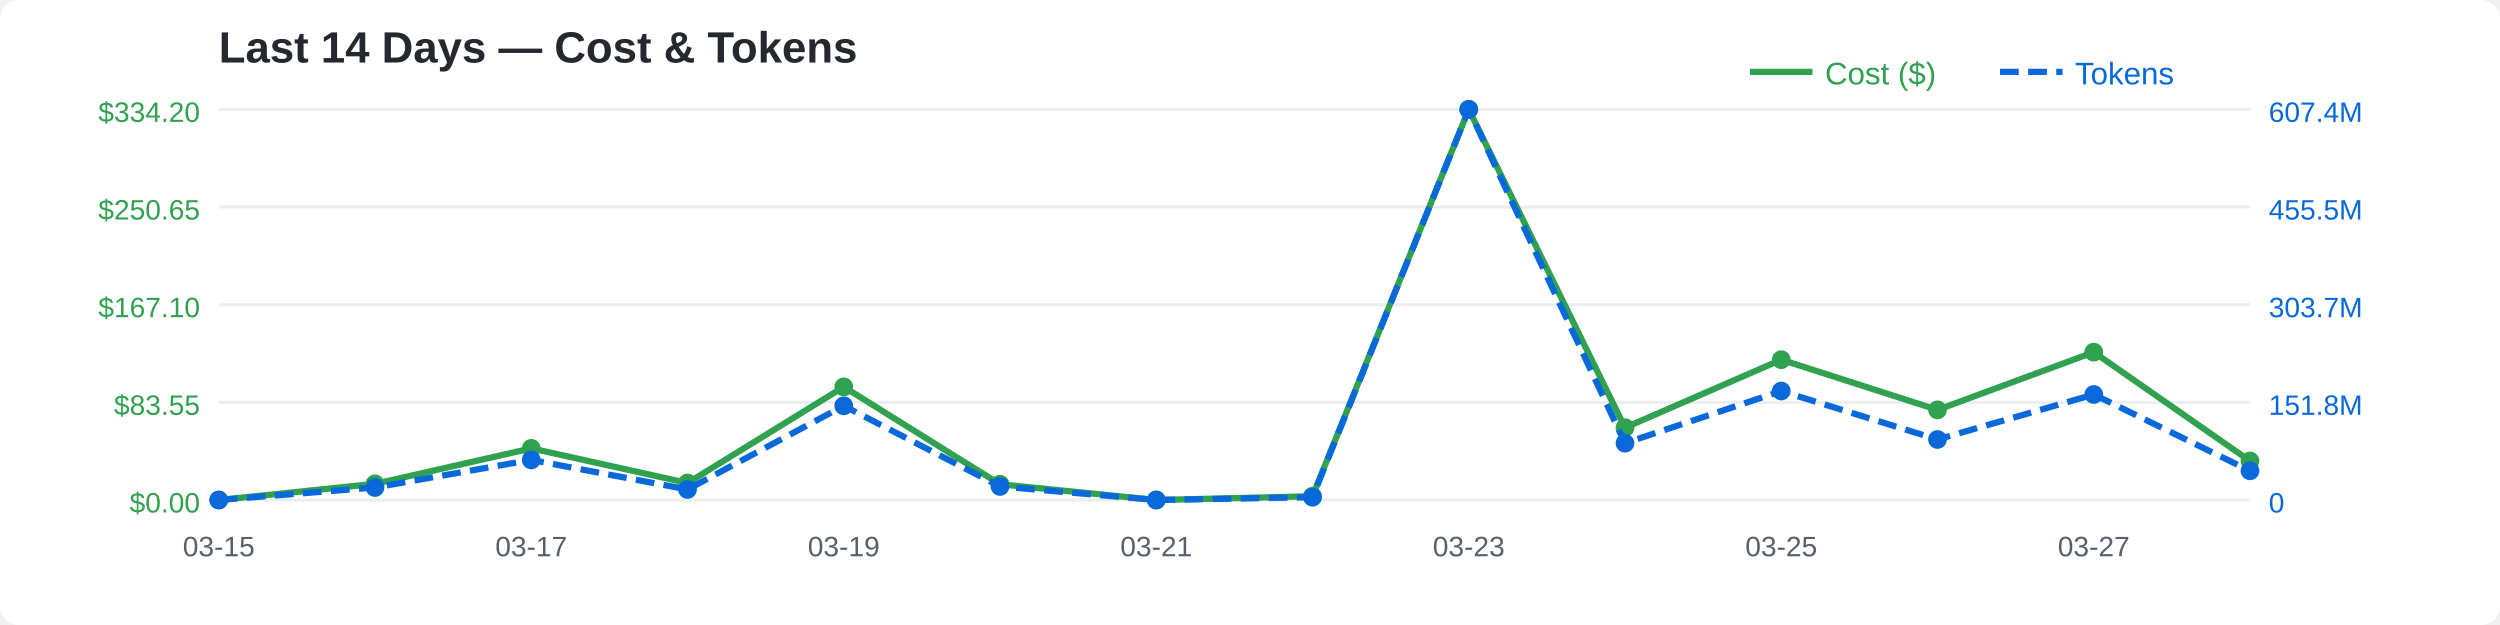
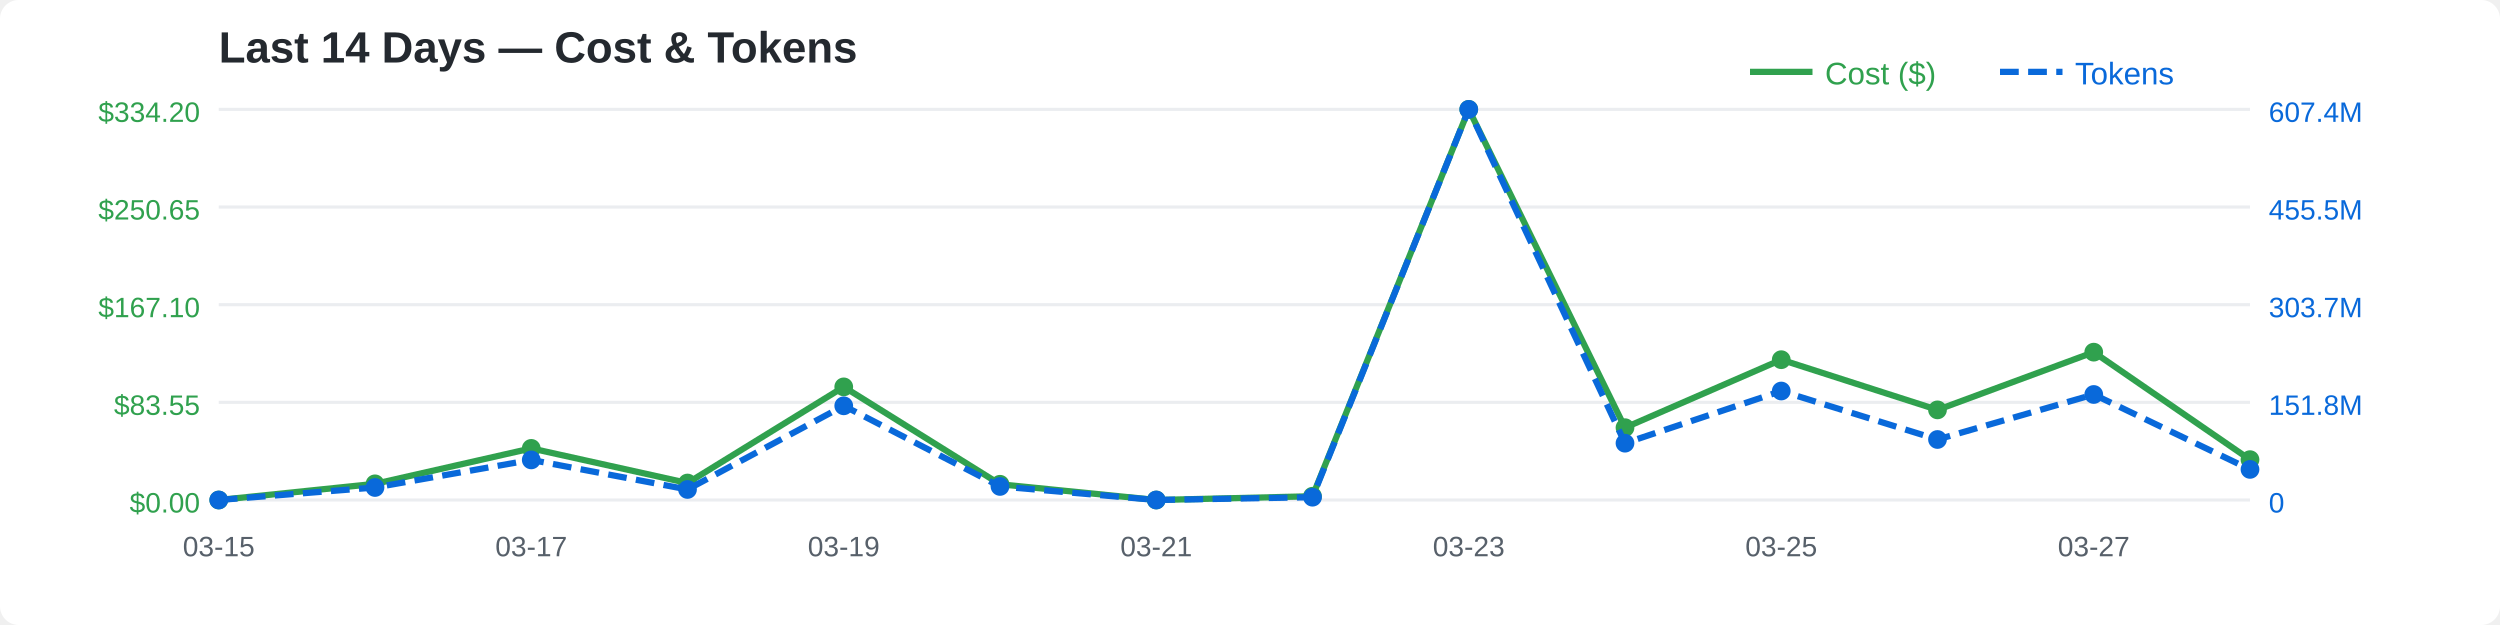
<svg xmlns="http://www.w3.org/2000/svg" width="800" height="200" viewBox="0 0 800 200">
  <rect width="800" height="200" fill="#ffffff" rx="6" />
  <text x="70" y="20" font-family="Arial, sans-serif" font-size="14" fill="#24292f" font-weight="bold">Last 14 Days — Cost &amp; Tokens</text>
  <line x1="70" y1="35.0" x2="720" y2="35.0" stroke="#ebedf0" stroke-width="1" />
  <line x1="70" y1="66.25" x2="720" y2="66.25" stroke="#ebedf0" stroke-width="1" />
  <line x1="70" y1="97.5" x2="720" y2="97.5" stroke="#ebedf0" stroke-width="1" />
  <line x1="70" y1="128.75" x2="720" y2="128.75" stroke="#ebedf0" stroke-width="1" />
  <line x1="70" y1="160.0" x2="720" y2="160.0" stroke="#ebedf0" stroke-width="1" />
  <text x="70.0" y="178" font-family="Arial, sans-serif" font-size="9" fill="#57606a" text-anchor="middle">03-15</text>
  <text x="170.0" y="178" font-family="Arial, sans-serif" font-size="9" fill="#57606a" text-anchor="middle">03-17</text>
  <text x="270.0" y="178" font-family="Arial, sans-serif" font-size="9" fill="#57606a" text-anchor="middle">03-19</text>
  <text x="370.0" y="178" font-family="Arial, sans-serif" font-size="9" fill="#57606a" text-anchor="middle">03-21</text>
  <text x="470.0" y="178" font-family="Arial, sans-serif" font-size="9" fill="#57606a" text-anchor="middle">03-23</text>
  <text x="570.0" y="178" font-family="Arial, sans-serif" font-size="9" fill="#57606a" text-anchor="middle">03-25</text>
  <text x="670.0" y="178" font-family="Arial, sans-serif" font-size="9" fill="#57606a" text-anchor="middle">03-27</text>
  <text x="64" y="39.0" font-family="Arial, sans-serif" font-size="9" fill="#30a14e" text-anchor="end">$334.20</text>
  <text x="64" y="70.25" font-family="Arial, sans-serif" font-size="9" fill="#30a14e" text-anchor="end">$250.65</text>
  <text x="64" y="101.5" font-family="Arial, sans-serif" font-size="9" fill="#30a14e" text-anchor="end">$167.10</text>
  <text x="64" y="132.75" font-family="Arial, sans-serif" font-size="9" fill="#30a14e" text-anchor="end">$83.55</text>
  <text x="64" y="164.0" font-family="Arial, sans-serif" font-size="9" fill="#30a14e" text-anchor="end">$0.00</text>
  <text x="726" y="39.0" font-family="Arial, sans-serif" font-size="9" fill="#0969da">607.4M</text>
  <text x="726" y="70.25" font-family="Arial, sans-serif" font-size="9" fill="#0969da">455.5M</text>
  <text x="726" y="101.5" font-family="Arial, sans-serif" font-size="9" fill="#0969da">303.7M</text>
  <text x="726" y="132.75" font-family="Arial, sans-serif" font-size="9" fill="#0969da">151.8M</text>
  <text x="726" y="164.0" font-family="Arial, sans-serif" font-size="9" fill="#0969da">0</text>
-   <polyline points="70.0,160.0 120.0,154.827 170.0,143.482 220.0,154.568 270.0,123.802 320.0,154.966 370.0,160.0 420.0,158.795 470.0,35.0 520.0,136.859 570.0,115.101 620.0,131.16 670.0,112.691 720.0,147.514" fill="none" stroke="#30a14e" stroke-width="2" />
+   <polyline points="70.0,160.0 120.0,154.827 170.0,143.482 220.0,154.568 270.0,123.802 320.0,154.966 370.0,160.0 420.0,158.795 470.0,35.0 520.0,136.859 570.0,115.101 620.0,131.16 670.0,112.691 720.0,147.087" fill="none" stroke="#30a14e" stroke-width="2" />
  <circle cx="70.0" cy="160.0" r="3" fill="#30a14e">
    </circle>
  <circle cx="120.0" cy="154.827" r="3" fill="#30a14e">
    </circle>
  <circle cx="170.0" cy="143.482" r="3" fill="#30a14e">
    </circle>
  <circle cx="220.0" cy="154.568" r="3" fill="#30a14e">
    </circle>
  <circle cx="270.0" cy="123.802" r="3" fill="#30a14e">
    </circle>
  <circle cx="320.0" cy="154.966" r="3" fill="#30a14e">
    </circle>
  <circle cx="370.0" cy="160.0" r="3" fill="#30a14e">
    </circle>
  <circle cx="420.0" cy="158.795" r="3" fill="#30a14e">
    </circle>
  <circle cx="470.0" cy="35.0" r="3" fill="#30a14e">
    </circle>
  <circle cx="520.0" cy="136.859" r="3" fill="#30a14e">
    </circle>
  <circle cx="570.0" cy="115.101" r="3" fill="#30a14e">
    </circle>
  <circle cx="620.0" cy="131.16" r="3" fill="#30a14e">
    </circle>
  <circle cx="670.0" cy="112.691" r="3" fill="#30a14e">
    </circle>
-   <circle cx="720.0" cy="147.514" r="3" fill="#30a14e">
+   <circle cx="720.0" cy="147.087" r="3" fill="#30a14e">
    </circle>
-   <polyline points="70.0,160.0 120.0,155.999 170.0,147.169 220.0,156.63 270.0,129.859 320.0,155.662 370.0,160.0 420.0,159.105 470.0,35.0 520.0,141.82 570.0,125.128 620.0,140.638 670.0,126.233 720.0,150.652" fill="none" stroke="#0969da" stroke-width="2" stroke-dasharray="6,3" />
+   <polyline points="70.0,160.0 120.0,155.999 170.0,147.169 220.0,156.63 270.0,129.859 320.0,155.662 370.0,160.0 420.0,159.105 470.0,35.0 520.0,141.82 570.0,125.128 620.0,140.638 670.0,126.233 720.0,150.209" fill="none" stroke="#0969da" stroke-width="2" stroke-dasharray="6,3" />
  <circle cx="70.0" cy="160.0" r="3" fill="#0969da">
    </circle>
  <circle cx="120.0" cy="155.999" r="3" fill="#0969da">
    </circle>
  <circle cx="170.0" cy="147.169" r="3" fill="#0969da">
    </circle>
  <circle cx="220.0" cy="156.63" r="3" fill="#0969da">
    </circle>
  <circle cx="270.0" cy="129.859" r="3" fill="#0969da">
    </circle>
  <circle cx="320.0" cy="155.662" r="3" fill="#0969da">
    </circle>
  <circle cx="370.0" cy="160.0" r="3" fill="#0969da">
    </circle>
  <circle cx="420.0" cy="159.105" r="3" fill="#0969da">
    </circle>
  <circle cx="470.0" cy="35.0" r="3" fill="#0969da">
    </circle>
  <circle cx="520.0" cy="141.82" r="3" fill="#0969da">
    </circle>
  <circle cx="570.0" cy="125.128" r="3" fill="#0969da">
    </circle>
  <circle cx="620.0" cy="140.638" r="3" fill="#0969da">
    </circle>
  <circle cx="670.0" cy="126.233" r="3" fill="#0969da">
    </circle>
-   <circle cx="720.0" cy="150.652" r="3" fill="#0969da">
+   <circle cx="720.0" cy="150.209" r="3" fill="#0969da">
    </circle>
  <line x1="560" y1="23" x2="580" y2="23" stroke="#30a14e" stroke-width="2" />
  <text x="584" y="27" font-family="Arial, sans-serif" font-size="10" fill="#30a14e">Cost ($)</text>
  <line x1="640" y1="23" x2="660" y2="23" stroke="#0969da" stroke-width="2" stroke-dasharray="6,3" />
  <text x="664" y="27" font-family="Arial, sans-serif" font-size="10" fill="#0969da">Tokens</text>
</svg>
